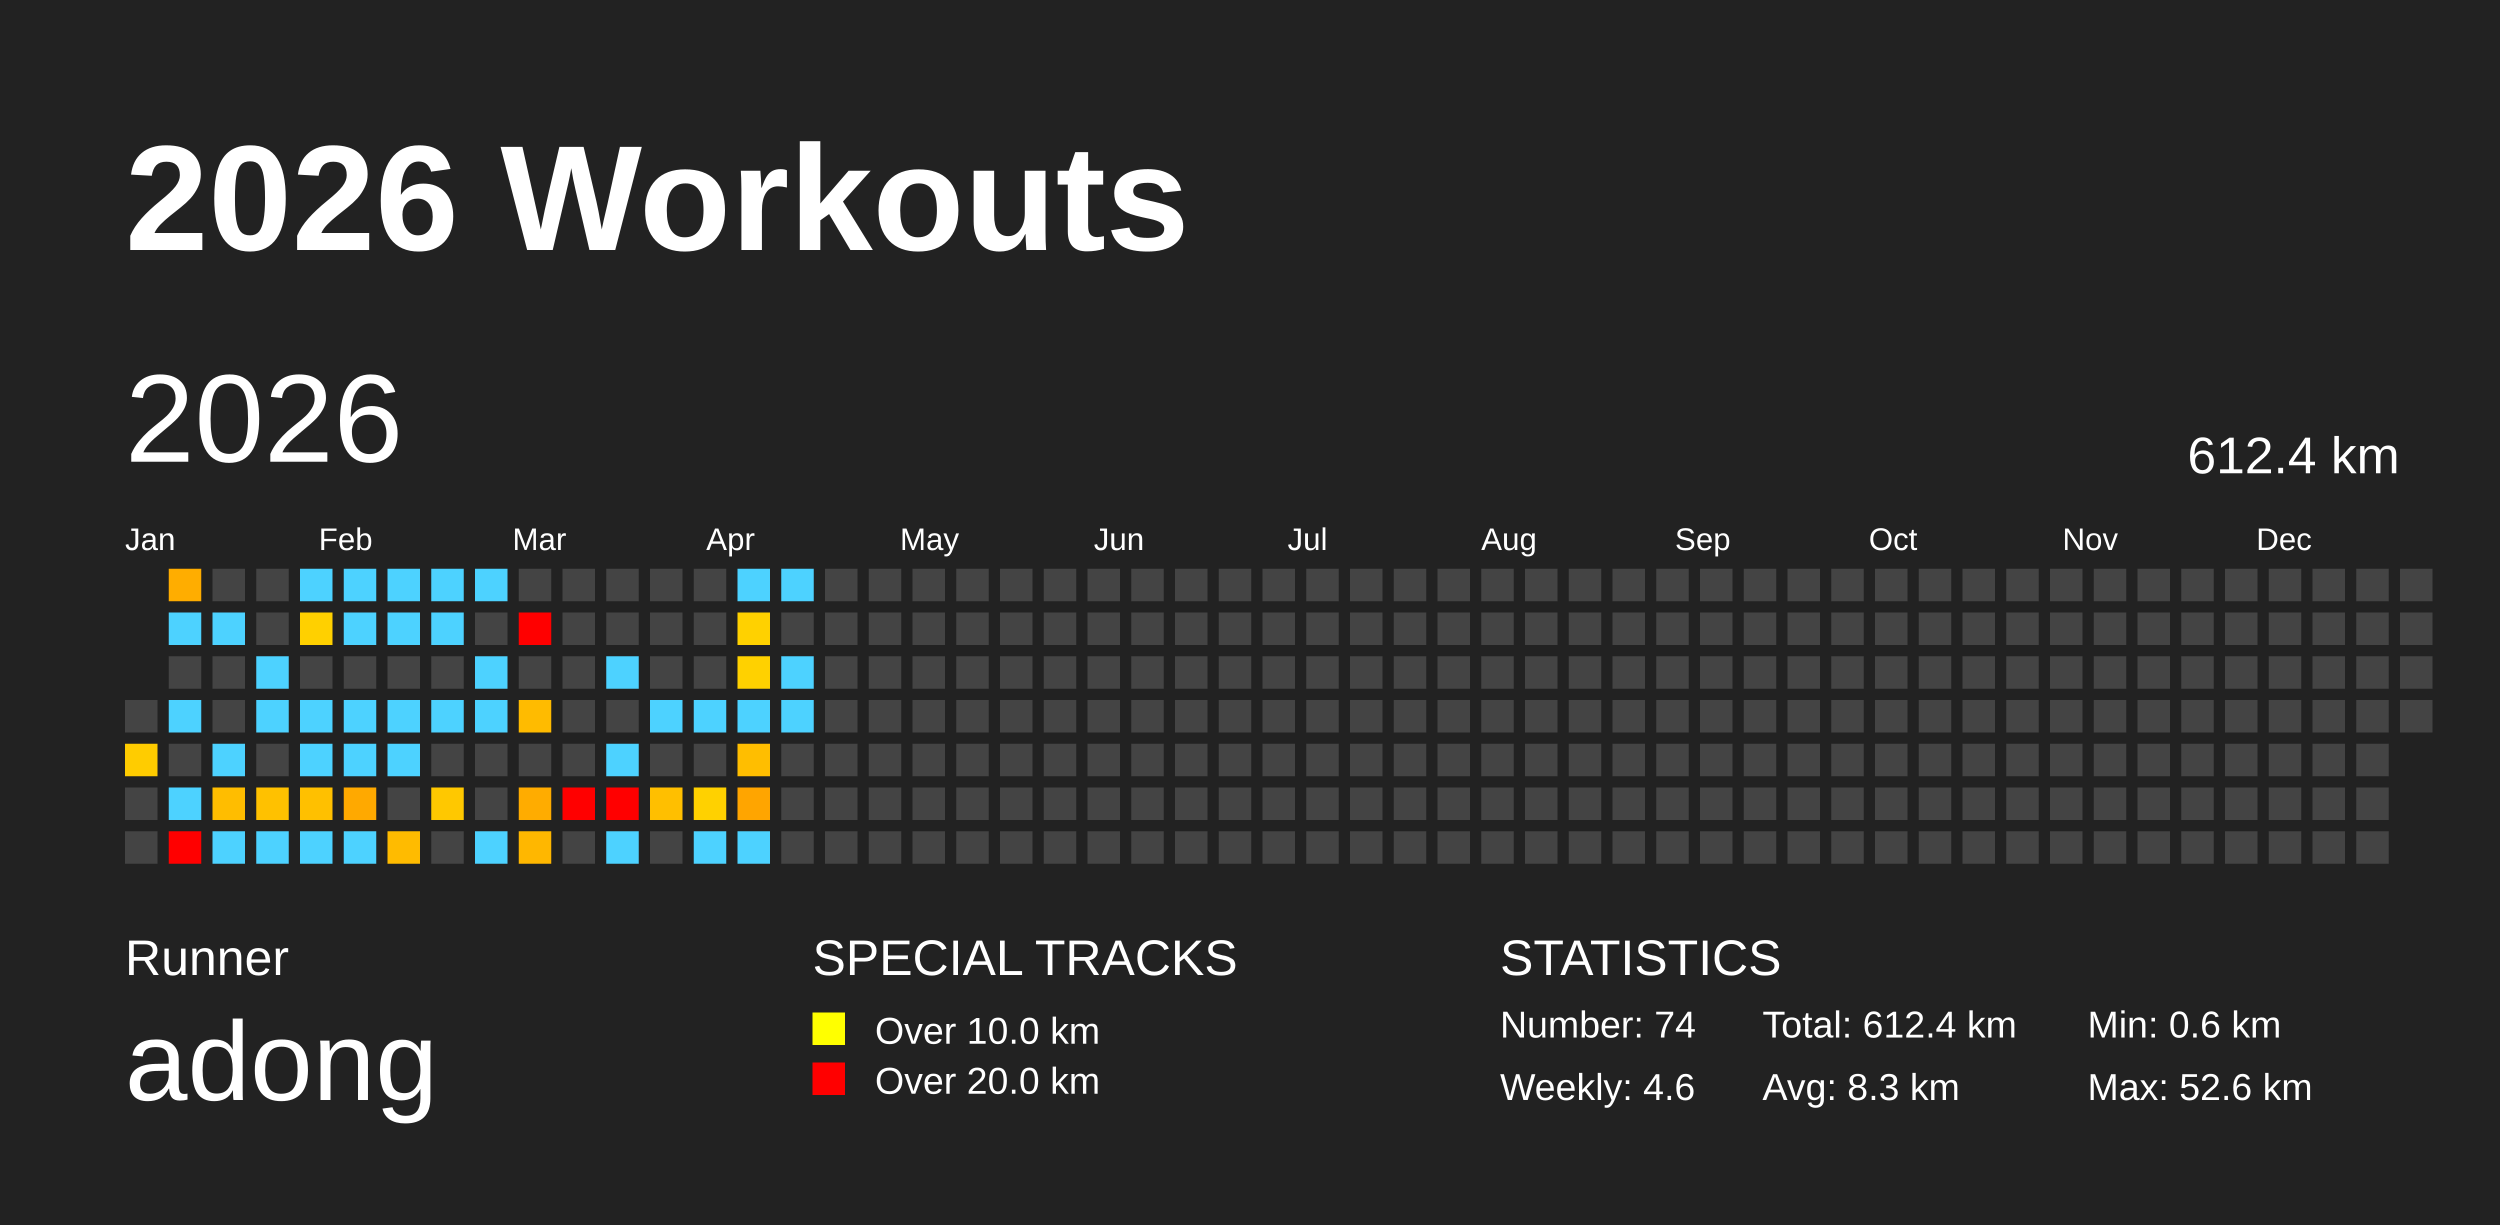
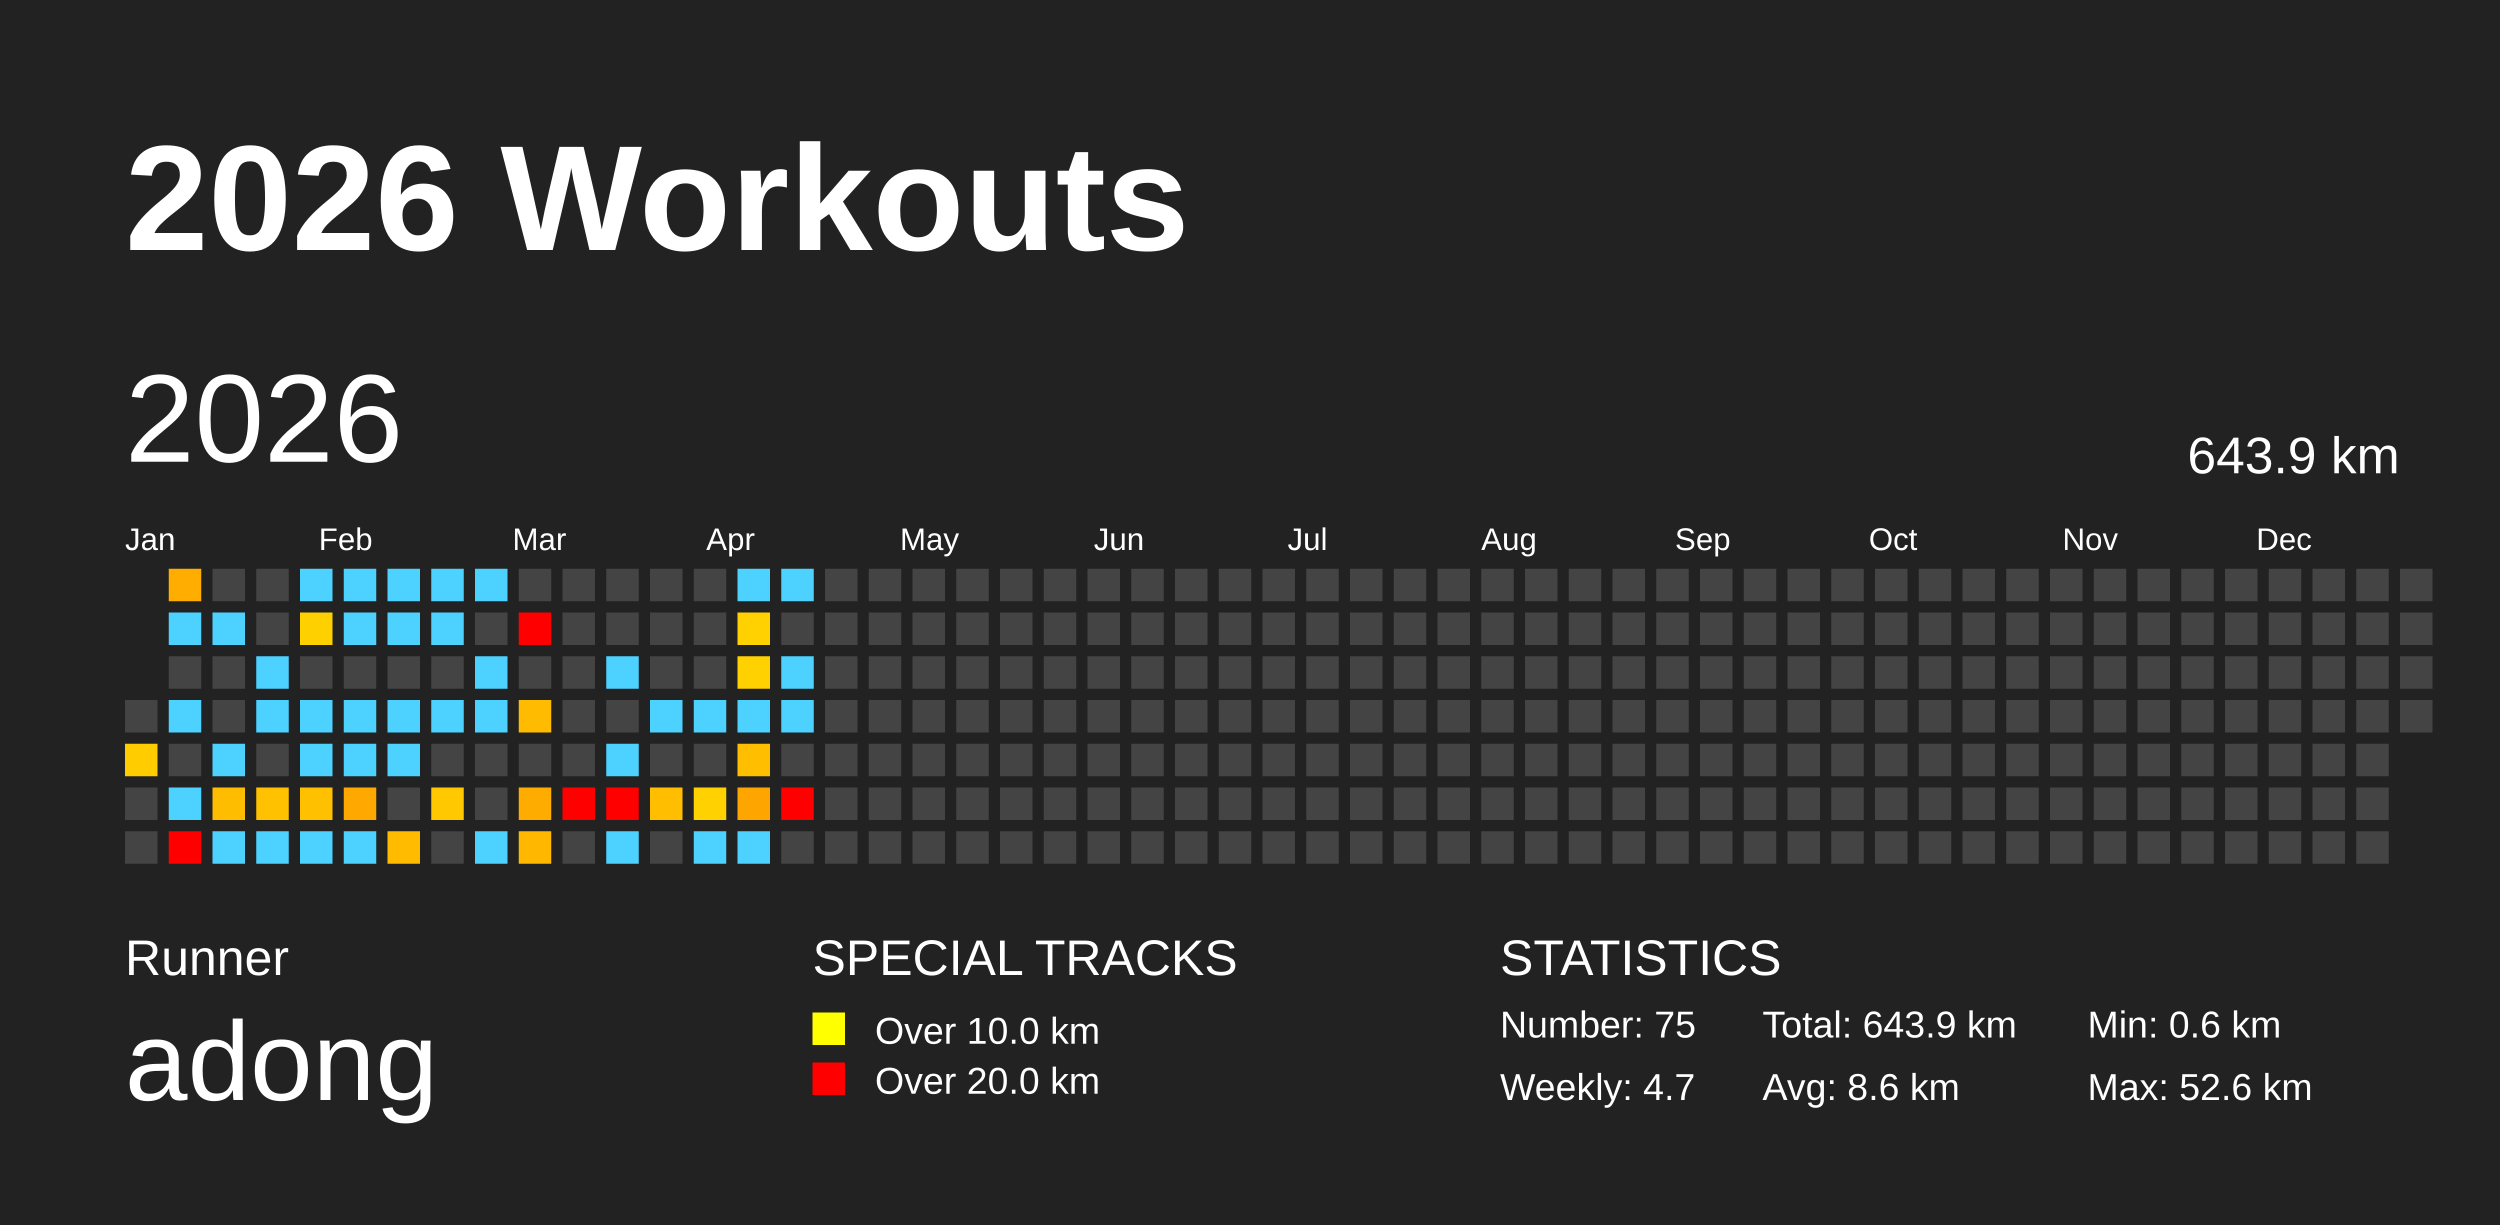
<svg xmlns="http://www.w3.org/2000/svg" baseProfile="full" height="98mm" version="1.1" viewBox="0,0,200,98" width="200mm">
  <defs />
  <rect fill="#222222" height="98" width="200" x="0" y="0" />
  <text fill="#FFFFFF" style="font-size:12px; font-family:Arial; font-weight:bold;" x="10" y="20">2026 Workouts</text>
  <text fill="#FFFFFF" style="font-size:4px; font-family:Arial" x="10" y="78">Runner</text>
  <text fill="#FFFFFF" style="font-size:9px; font-family:Arial" x="10" y="88">adong</text>
  <text fill="#FFFFFF" style="font-size:4px; font-family:Arial" x="65" y="78">SPECIAL TRACKS</text>
  <rect fill="yellow" height="2.6" width="2.6" x="65" y="81" />
  <text fill="#FFFFFF" style="font-size:3px; font-family:Arial" x="70" y="83.5">Over 10.0 km</text>
  <rect fill="red" height="2.6" width="2.6" x="65" y="85" />
  <text fill="#FFFFFF" style="font-size:3px; font-family:Arial" x="70" y="87.5">Over 20.0 km</text>
  <text fill="#FFFFFF" style="font-size:4px; font-family:Arial" x="120" y="78">STATISTICS</text>
-   <text fill="#FFFFFF" style="font-size:3px; font-family:Arial" x="120" y="83">Number: 74</text>
-   <text fill="#FFFFFF" style="font-size:3px; font-family:Arial" x="120" y="88">Weekly: 4.6</text>
-   <text fill="#FFFFFF" style="font-size:3px; font-family:Arial" x="141" y="83">Total: 612.4 km</text>
-   <text fill="#FFFFFF" style="font-size:3px; font-family:Arial" x="141" y="88">Avg: 8.3 km</text>
+   <text fill="#FFFFFF" style="font-size:3px; font-family:Arial" x="120" y="83">Number: 75</text>
+   <text fill="#FFFFFF" style="font-size:3px; font-family:Arial" x="120" y="88">Weekly: 4.7</text>
+   <text fill="#FFFFFF" style="font-size:3px; font-family:Arial" x="141" y="83">Total: 643.9 km</text>
+   <text fill="#FFFFFF" style="font-size:3px; font-family:Arial" x="141" y="88">Avg: 8.6 km</text>
  <text fill="#FFFFFF" style="font-size:3px; font-family:Arial" x="167" y="83">Min: 0.6 km</text>
  <text fill="#FFFFFF" style="font-size:3px; font-family:Arial" x="167" y="88">Max: 52.6 km</text>
  <text dominant-baseline="hanging" fill="#FFFFFF" style="font-size:10.0px; font-family:Arial;" x="10" y="30">2026</text>
-   <text dominant-baseline="hanging" fill="#FFFFFF" style="font-size:4.125px; font-family:Arial;" x="175" y="35">612.4 km</text>
+   <text dominant-baseline="hanging" fill="#FFFFFF" style="font-size:4.125px; font-family:Arial;" x="175" y="35">643.9 km</text>
  <text fill="#FFFFFF" style="font-size:2.5px; font-family:Arial" x="10.0" y="44">Jan</text>
  <text fill="#FFFFFF" style="font-size:2.5px; font-family:Arial" x="25.5" y="44">Feb</text>
  <text fill="#FFFFFF" style="font-size:2.5px; font-family:Arial" x="41.0" y="44">Mar</text>
  <text fill="#FFFFFF" style="font-size:2.5px; font-family:Arial" x="56.5" y="44">Apr</text>
  <text fill="#FFFFFF" style="font-size:2.5px; font-family:Arial" x="72.0" y="44">May</text>
  <text fill="#FFFFFF" style="font-size:2.5px; font-family:Arial" x="87.5" y="44">Jun</text>
  <text fill="#FFFFFF" style="font-size:2.5px; font-family:Arial" x="103.0" y="44">Jul</text>
  <text fill="#FFFFFF" style="font-size:2.5px; font-family:Arial" x="118.5" y="44">Aug</text>
  <text fill="#FFFFFF" style="font-size:2.5px; font-family:Arial" x="134.0" y="44">Sep</text>
  <text fill="#FFFFFF" style="font-size:2.5px; font-family:Arial" x="149.5" y="44">Oct</text>
  <text fill="#FFFFFF" style="font-size:2.5px; font-family:Arial" x="165.0" y="44">Nov</text>
  <text fill="#FFFFFF" style="font-size:2.5px; font-family:Arial" x="180.5" y="44">Dec</text>
  <rect fill="#444444" height="2.6" width="2.6" x="10.0" y="56.0" />
  <rect fill="#ffcc00" height="2.6" width="2.6" x="10.0" y="59.5" />
  <rect fill="#444444" height="2.6" width="2.6" x="10.0" y="63.0" />
  <rect fill="#444444" height="2.6" width="2.6" x="10.0" y="66.5" />
  <rect fill="#ffad00" height="2.6" width="2.6" x="13.5" y="45.5" />
  <rect fill="#4dd2ff" height="2.6" width="2.6" x="13.5" y="49.0" />
  <rect fill="#444444" height="2.6" width="2.6" x="13.5" y="52.5" />
  <rect fill="#4dd2ff" height="2.6" width="2.6" x="13.5" y="56.0" />
  <rect fill="#444444" height="2.6" width="2.6" x="13.5" y="59.5" />
  <rect fill="#4dd2ff" height="2.6" width="2.6" x="13.5" y="63.0" />
  <rect fill="red" height="2.6" width="2.6" x="13.5" y="66.5" />
  <rect fill="#444444" height="2.6" width="2.6" x="17.0" y="45.5" />
  <rect fill="#4dd2ff" height="2.6" width="2.6" x="17.0" y="49.0" />
  <rect fill="#444444" height="2.6" width="2.6" x="17.0" y="52.5" />
  <rect fill="#444444" height="2.6" width="2.6" x="17.0" y="56.0" />
  <rect fill="#4dd2ff" height="2.6" width="2.6" x="17.0" y="59.5" />
  <rect fill="#ffbd00" height="2.6" width="2.6" x="17.0" y="63.0" />
  <rect fill="#4dd2ff" height="2.6" width="2.6" x="17.0" y="66.5" />
  <rect fill="#444444" height="2.6" width="2.6" x="20.5" y="45.5" />
  <rect fill="#444444" height="2.6" width="2.6" x="20.5" y="49.0" />
  <rect fill="#4dd2ff" height="2.6" width="2.6" x="20.5" y="52.5" />
  <rect fill="#4dd2ff" height="2.6" width="2.6" x="20.5" y="56.0" />
  <rect fill="#444444" height="2.6" width="2.6" x="20.5" y="59.5" />
  <rect fill="#ffc100" height="2.6" width="2.6" x="20.5" y="63.0" />
  <rect fill="#4dd2ff" height="2.6" width="2.6" x="20.5" y="66.5" />
  <rect fill="#4dd2ff" height="2.6" width="2.6" x="24.0" y="45.5" />
  <rect fill="#ffd000" height="2.6" width="2.6" x="24.0" y="49.0" />
  <rect fill="#444444" height="2.6" width="2.6" x="24.0" y="52.5" />
  <rect fill="#4dd2ff" height="2.6" width="2.6" x="24.0" y="56.0" />
  <rect fill="#4dd2ff" height="2.6" width="2.6" x="24.0" y="59.5" />
  <rect fill="#ffc000" height="2.6" width="2.6" x="24.0" y="63.0" />
  <rect fill="#4dd2ff" height="2.6" width="2.6" x="24.0" y="66.5" />
  <rect fill="#4dd2ff" height="2.6" width="2.6" x="27.5" y="45.5" />
  <rect fill="#4dd2ff" height="2.6" width="2.6" x="27.5" y="49.0" />
  <rect fill="#444444" height="2.6" width="2.6" x="27.5" y="52.5" />
  <rect fill="#4dd2ff" height="2.6" width="2.6" x="27.5" y="56.0" />
  <rect fill="#4dd2ff" height="2.6" width="2.6" x="27.5" y="59.5" />
  <rect fill="#ffa900" height="2.6" width="2.6" x="27.5" y="63.0" />
  <rect fill="#4dd2ff" height="2.6" width="2.6" x="27.5" y="66.5" />
  <rect fill="#4dd2ff" height="2.6" width="2.6" x="31.0" y="45.5" />
  <rect fill="#4dd2ff" height="2.6" width="2.6" x="31.0" y="49.0" />
  <rect fill="#444444" height="2.6" width="2.6" x="31.0" y="52.5" />
  <rect fill="#4dd2ff" height="2.6" width="2.6" x="31.0" y="56.0" />
  <rect fill="#4dd2ff" height="2.6" width="2.6" x="31.0" y="59.5" />
  <rect fill="#444444" height="2.6" width="2.6" x="31.0" y="63.0" />
  <rect fill="#ffbb00" height="2.6" width="2.6" x="31.0" y="66.5" />
  <rect fill="#4dd2ff" height="2.6" width="2.6" x="34.5" y="45.5" />
  <rect fill="#4dd2ff" height="2.6" width="2.6" x="34.5" y="49.0" />
  <rect fill="#444444" height="2.6" width="2.6" x="34.5" y="52.5" />
  <rect fill="#4dd2ff" height="2.6" width="2.6" x="34.5" y="56.0" />
  <rect fill="#444444" height="2.6" width="2.6" x="34.5" y="59.5" />
  <rect fill="#ffc800" height="2.6" width="2.6" x="34.5" y="63.0" />
  <rect fill="#444444" height="2.6" width="2.6" x="34.5" y="66.5" />
  <rect fill="#4dd2ff" height="2.6" width="2.6" x="38.0" y="45.5" />
  <rect fill="#444444" height="2.6" width="2.6" x="38.0" y="49.0" />
  <rect fill="#4dd2ff" height="2.6" width="2.6" x="38.0" y="52.5" />
  <rect fill="#4dd2ff" height="2.6" width="2.6" x="38.0" y="56.0" />
  <rect fill="#444444" height="2.6" width="2.6" x="38.0" y="59.5" />
  <rect fill="#444444" height="2.6" width="2.6" x="38.0" y="63.0" />
  <rect fill="#4dd2ff" height="2.6" width="2.6" x="38.0" y="66.5" />
  <rect fill="#444444" height="2.6" width="2.6" x="41.5" y="45.5" />
  <rect fill="red" height="2.6" width="2.6" x="41.5" y="49.0" />
  <rect fill="#444444" height="2.6" width="2.6" x="41.5" y="52.5" />
  <rect fill="#ffbb00" height="2.6" width="2.6" x="41.5" y="56.0" />
  <rect fill="#444444" height="2.6" width="2.6" x="41.5" y="59.5" />
  <rect fill="#ffac00" height="2.6" width="2.6" x="41.5" y="63.0" />
  <rect fill="#ffb700" height="2.6" width="2.6" x="41.5" y="66.5" />
  <rect fill="#444444" height="2.6" width="2.6" x="45.0" y="45.5" />
  <rect fill="#444444" height="2.6" width="2.6" x="45.0" y="49.0" />
  <rect fill="#444444" height="2.6" width="2.6" x="45.0" y="52.5" />
  <rect fill="#444444" height="2.6" width="2.6" x="45.0" y="56.0" />
  <rect fill="#444444" height="2.6" width="2.6" x="45.0" y="59.5" />
  <rect fill="red" height="2.6" width="2.6" x="45.0" y="63.0" />
  <rect fill="#444444" height="2.6" width="2.6" x="45.0" y="66.5" />
  <rect fill="#444444" height="2.6" width="2.6" x="48.5" y="45.5" />
  <rect fill="#444444" height="2.6" width="2.6" x="48.5" y="49.0" />
  <rect fill="#4dd2ff" height="2.6" width="2.6" x="48.5" y="52.5" />
  <rect fill="#444444" height="2.6" width="2.6" x="48.5" y="56.0" />
  <rect fill="#4dd2ff" height="2.6" width="2.6" x="48.5" y="59.5" />
  <rect fill="red" height="2.6" width="2.6" x="48.5" y="63.0" />
  <rect fill="#4dd2ff" height="2.6" width="2.6" x="48.5" y="66.5" />
  <rect fill="#444444" height="2.6" width="2.6" x="52.0" y="45.5" />
  <rect fill="#444444" height="2.6" width="2.6" x="52.0" y="49.0" />
  <rect fill="#444444" height="2.6" width="2.6" x="52.0" y="52.5" />
  <rect fill="#4dd2ff" height="2.6" width="2.6" x="52.0" y="56.0" />
  <rect fill="#444444" height="2.6" width="2.6" x="52.0" y="59.5" />
  <rect fill="#ffbf00" height="2.6" width="2.6" x="52.0" y="63.0" />
  <rect fill="#444444" height="2.6" width="2.6" x="52.0" y="66.5" />
  <rect fill="#444444" height="2.6" width="2.6" x="55.5" y="45.5" />
  <rect fill="#444444" height="2.6" width="2.6" x="55.5" y="49.0" />
  <rect fill="#444444" height="2.6" width="2.6" x="55.5" y="52.5" />
  <rect fill="#4dd2ff" height="2.6" width="2.6" x="55.5" y="56.0" />
  <rect fill="#444444" height="2.6" width="2.6" x="55.5" y="59.5" />
  <rect fill="#ffd100" height="2.6" width="2.6" x="55.5" y="63.0" />
  <rect fill="#4dd2ff" height="2.6" width="2.6" x="55.5" y="66.5" />
  <rect fill="#4dd2ff" height="2.6" width="2.6" x="59.0" y="45.5" />
  <rect fill="#ffd100" height="2.6" width="2.6" x="59.0" y="49.0" />
  <rect fill="#ffd100" height="2.6" width="2.6" x="59.0" y="52.5" />
  <rect fill="#4dd2ff" height="2.6" width="2.6" x="59.0" y="56.0" />
  <rect fill="#ffbe00" height="2.6" width="2.6" x="59.0" y="59.5" />
  <rect fill="#ffa500" height="2.6" width="2.6" x="59.0" y="63.0" />
  <rect fill="#4dd2ff" height="2.6" width="2.6" x="59.0" y="66.5" />
  <rect fill="#4dd2ff" height="2.6" width="2.6" x="62.5" y="45.5" />
  <rect fill="#444444" height="2.6" width="2.6" x="62.5" y="49.0" />
  <rect fill="#4dd2ff" height="2.6" width="2.6" x="62.5" y="52.5" />
  <rect fill="#4dd2ff" height="2.6" width="2.6" x="62.5" y="56.0" />
  <rect fill="#444444" height="2.6" width="2.6" x="62.5" y="59.5" />
-   <rect fill="#444444" height="2.6" width="2.6" x="62.5" y="63.0" />
+   <rect fill="red" height="2.6" width="2.6" x="62.5" y="63.0" />
  <rect fill="#444444" height="2.6" width="2.6" x="62.5" y="66.5" />
  <rect fill="#444444" height="2.6" width="2.6" x="66.0" y="45.5" />
  <rect fill="#444444" height="2.6" width="2.6" x="66.0" y="49.0" />
  <rect fill="#444444" height="2.6" width="2.6" x="66.0" y="52.5" />
  <rect fill="#444444" height="2.6" width="2.6" x="66.0" y="56.0" />
  <rect fill="#444444" height="2.6" width="2.6" x="66.0" y="59.5" />
  <rect fill="#444444" height="2.6" width="2.6" x="66.0" y="63.0" />
  <rect fill="#444444" height="2.6" width="2.6" x="66.0" y="66.5" />
  <rect fill="#444444" height="2.6" width="2.6" x="69.5" y="45.5" />
  <rect fill="#444444" height="2.6" width="2.6" x="69.5" y="49.0" />
  <rect fill="#444444" height="2.6" width="2.6" x="69.5" y="52.5" />
  <rect fill="#444444" height="2.6" width="2.6" x="69.5" y="56.0" />
  <rect fill="#444444" height="2.6" width="2.6" x="69.5" y="59.5" />
  <rect fill="#444444" height="2.6" width="2.6" x="69.5" y="63.0" />
  <rect fill="#444444" height="2.6" width="2.6" x="69.5" y="66.5" />
  <rect fill="#444444" height="2.6" width="2.6" x="73.0" y="45.5" />
  <rect fill="#444444" height="2.6" width="2.6" x="73.0" y="49.0" />
  <rect fill="#444444" height="2.6" width="2.6" x="73.0" y="52.5" />
  <rect fill="#444444" height="2.6" width="2.6" x="73.0" y="56.0" />
  <rect fill="#444444" height="2.6" width="2.6" x="73.0" y="59.5" />
  <rect fill="#444444" height="2.6" width="2.6" x="73.0" y="63.0" />
  <rect fill="#444444" height="2.6" width="2.6" x="73.0" y="66.5" />
  <rect fill="#444444" height="2.6" width="2.6" x="76.5" y="45.5" />
  <rect fill="#444444" height="2.6" width="2.6" x="76.5" y="49.0" />
  <rect fill="#444444" height="2.6" width="2.6" x="76.5" y="52.5" />
  <rect fill="#444444" height="2.6" width="2.6" x="76.5" y="56.0" />
  <rect fill="#444444" height="2.6" width="2.6" x="76.5" y="59.5" />
  <rect fill="#444444" height="2.6" width="2.6" x="76.5" y="63.0" />
  <rect fill="#444444" height="2.6" width="2.6" x="76.5" y="66.5" />
  <rect fill="#444444" height="2.6" width="2.6" x="80.0" y="45.5" />
  <rect fill="#444444" height="2.6" width="2.6" x="80.0" y="49.0" />
  <rect fill="#444444" height="2.6" width="2.6" x="80.0" y="52.5" />
  <rect fill="#444444" height="2.6" width="2.6" x="80.0" y="56.0" />
  <rect fill="#444444" height="2.6" width="2.6" x="80.0" y="59.5" />
  <rect fill="#444444" height="2.6" width="2.6" x="80.0" y="63.0" />
  <rect fill="#444444" height="2.6" width="2.6" x="80.0" y="66.5" />
  <rect fill="#444444" height="2.6" width="2.6" x="83.5" y="45.5" />
  <rect fill="#444444" height="2.6" width="2.6" x="83.5" y="49.0" />
  <rect fill="#444444" height="2.6" width="2.6" x="83.5" y="52.5" />
  <rect fill="#444444" height="2.6" width="2.6" x="83.5" y="56.0" />
  <rect fill="#444444" height="2.6" width="2.6" x="83.5" y="59.5" />
  <rect fill="#444444" height="2.6" width="2.6" x="83.5" y="63.0" />
  <rect fill="#444444" height="2.6" width="2.6" x="83.5" y="66.5" />
  <rect fill="#444444" height="2.6" width="2.6" x="87.0" y="45.5" />
  <rect fill="#444444" height="2.6" width="2.6" x="87.0" y="49.0" />
  <rect fill="#444444" height="2.6" width="2.6" x="87.0" y="52.5" />
  <rect fill="#444444" height="2.6" width="2.6" x="87.0" y="56.0" />
  <rect fill="#444444" height="2.6" width="2.6" x="87.0" y="59.5" />
  <rect fill="#444444" height="2.6" width="2.6" x="87.0" y="63.0" />
  <rect fill="#444444" height="2.6" width="2.6" x="87.0" y="66.5" />
  <rect fill="#444444" height="2.6" width="2.6" x="90.5" y="45.5" />
  <rect fill="#444444" height="2.6" width="2.6" x="90.5" y="49.0" />
  <rect fill="#444444" height="2.6" width="2.6" x="90.5" y="52.5" />
  <rect fill="#444444" height="2.6" width="2.6" x="90.5" y="56.0" />
  <rect fill="#444444" height="2.6" width="2.6" x="90.5" y="59.5" />
  <rect fill="#444444" height="2.6" width="2.6" x="90.5" y="63.0" />
  <rect fill="#444444" height="2.6" width="2.6" x="90.5" y="66.5" />
  <rect fill="#444444" height="2.6" width="2.6" x="94.0" y="45.5" />
  <rect fill="#444444" height="2.6" width="2.6" x="94.0" y="49.0" />
  <rect fill="#444444" height="2.6" width="2.6" x="94.0" y="52.5" />
  <rect fill="#444444" height="2.6" width="2.6" x="94.0" y="56.0" />
  <rect fill="#444444" height="2.6" width="2.6" x="94.0" y="59.5" />
  <rect fill="#444444" height="2.6" width="2.6" x="94.0" y="63.0" />
  <rect fill="#444444" height="2.6" width="2.6" x="94.0" y="66.5" />
  <rect fill="#444444" height="2.6" width="2.6" x="97.5" y="45.5" />
  <rect fill="#444444" height="2.6" width="2.6" x="97.5" y="49.0" />
  <rect fill="#444444" height="2.6" width="2.6" x="97.5" y="52.5" />
  <rect fill="#444444" height="2.6" width="2.6" x="97.5" y="56.0" />
  <rect fill="#444444" height="2.6" width="2.6" x="97.5" y="59.5" />
  <rect fill="#444444" height="2.6" width="2.6" x="97.5" y="63.0" />
  <rect fill="#444444" height="2.6" width="2.6" x="97.5" y="66.5" />
  <rect fill="#444444" height="2.6" width="2.6" x="101.0" y="45.5" />
  <rect fill="#444444" height="2.6" width="2.6" x="101.0" y="49.0" />
  <rect fill="#444444" height="2.6" width="2.6" x="101.0" y="52.5" />
  <rect fill="#444444" height="2.6" width="2.6" x="101.0" y="56.0" />
  <rect fill="#444444" height="2.6" width="2.6" x="101.0" y="59.5" />
  <rect fill="#444444" height="2.6" width="2.6" x="101.0" y="63.0" />
  <rect fill="#444444" height="2.6" width="2.6" x="101.0" y="66.5" />
  <rect fill="#444444" height="2.6" width="2.6" x="104.5" y="45.5" />
  <rect fill="#444444" height="2.6" width="2.6" x="104.5" y="49.0" />
  <rect fill="#444444" height="2.6" width="2.6" x="104.5" y="52.5" />
  <rect fill="#444444" height="2.6" width="2.6" x="104.5" y="56.0" />
  <rect fill="#444444" height="2.6" width="2.6" x="104.5" y="59.5" />
  <rect fill="#444444" height="2.6" width="2.6" x="104.5" y="63.0" />
  <rect fill="#444444" height="2.6" width="2.6" x="104.5" y="66.5" />
  <rect fill="#444444" height="2.6" width="2.6" x="108.0" y="45.5" />
  <rect fill="#444444" height="2.6" width="2.6" x="108.0" y="49.0" />
  <rect fill="#444444" height="2.6" width="2.6" x="108.0" y="52.5" />
  <rect fill="#444444" height="2.6" width="2.6" x="108.0" y="56.0" />
  <rect fill="#444444" height="2.6" width="2.6" x="108.0" y="59.5" />
  <rect fill="#444444" height="2.6" width="2.6" x="108.0" y="63.0" />
  <rect fill="#444444" height="2.6" width="2.6" x="108.0" y="66.5" />
  <rect fill="#444444" height="2.6" width="2.6" x="111.5" y="45.5" />
  <rect fill="#444444" height="2.6" width="2.6" x="111.5" y="49.0" />
  <rect fill="#444444" height="2.6" width="2.6" x="111.5" y="52.5" />
  <rect fill="#444444" height="2.6" width="2.6" x="111.5" y="56.0" />
  <rect fill="#444444" height="2.6" width="2.6" x="111.5" y="59.5" />
  <rect fill="#444444" height="2.6" width="2.6" x="111.5" y="63.0" />
  <rect fill="#444444" height="2.6" width="2.6" x="111.5" y="66.5" />
  <rect fill="#444444" height="2.6" width="2.6" x="115.0" y="45.5" />
  <rect fill="#444444" height="2.6" width="2.6" x="115.0" y="49.0" />
  <rect fill="#444444" height="2.6" width="2.6" x="115.0" y="52.5" />
  <rect fill="#444444" height="2.6" width="2.6" x="115.0" y="56.0" />
  <rect fill="#444444" height="2.6" width="2.6" x="115.0" y="59.5" />
  <rect fill="#444444" height="2.6" width="2.6" x="115.0" y="63.0" />
  <rect fill="#444444" height="2.6" width="2.6" x="115.0" y="66.5" />
  <rect fill="#444444" height="2.6" width="2.6" x="118.5" y="45.5" />
  <rect fill="#444444" height="2.6" width="2.6" x="118.5" y="49.0" />
  <rect fill="#444444" height="2.6" width="2.6" x="118.5" y="52.5" />
  <rect fill="#444444" height="2.6" width="2.6" x="118.5" y="56.0" />
  <rect fill="#444444" height="2.6" width="2.6" x="118.5" y="59.5" />
  <rect fill="#444444" height="2.6" width="2.6" x="118.5" y="63.0" />
  <rect fill="#444444" height="2.6" width="2.6" x="118.5" y="66.5" />
  <rect fill="#444444" height="2.6" width="2.6" x="122.0" y="45.5" />
  <rect fill="#444444" height="2.6" width="2.6" x="122.0" y="49.0" />
  <rect fill="#444444" height="2.6" width="2.6" x="122.0" y="52.5" />
  <rect fill="#444444" height="2.6" width="2.6" x="122.0" y="56.0" />
  <rect fill="#444444" height="2.6" width="2.6" x="122.0" y="59.5" />
  <rect fill="#444444" height="2.6" width="2.6" x="122.0" y="63.0" />
  <rect fill="#444444" height="2.6" width="2.6" x="122.0" y="66.5" />
  <rect fill="#444444" height="2.6" width="2.6" x="125.5" y="45.5" />
  <rect fill="#444444" height="2.6" width="2.6" x="125.5" y="49.0" />
  <rect fill="#444444" height="2.6" width="2.6" x="125.5" y="52.5" />
  <rect fill="#444444" height="2.6" width="2.6" x="125.5" y="56.0" />
  <rect fill="#444444" height="2.6" width="2.6" x="125.5" y="59.5" />
  <rect fill="#444444" height="2.6" width="2.6" x="125.5" y="63.0" />
  <rect fill="#444444" height="2.6" width="2.6" x="125.5" y="66.5" />
  <rect fill="#444444" height="2.6" width="2.6" x="129.0" y="45.5" />
  <rect fill="#444444" height="2.6" width="2.6" x="129.0" y="49.0" />
  <rect fill="#444444" height="2.6" width="2.6" x="129.0" y="52.5" />
  <rect fill="#444444" height="2.6" width="2.6" x="129.0" y="56.0" />
  <rect fill="#444444" height="2.6" width="2.6" x="129.0" y="59.5" />
  <rect fill="#444444" height="2.6" width="2.6" x="129.0" y="63.0" />
  <rect fill="#444444" height="2.6" width="2.6" x="129.0" y="66.5" />
  <rect fill="#444444" height="2.6" width="2.6" x="132.5" y="45.5" />
  <rect fill="#444444" height="2.6" width="2.6" x="132.5" y="49.0" />
  <rect fill="#444444" height="2.6" width="2.6" x="132.5" y="52.5" />
  <rect fill="#444444" height="2.6" width="2.6" x="132.5" y="56.0" />
  <rect fill="#444444" height="2.6" width="2.6" x="132.5" y="59.5" />
  <rect fill="#444444" height="2.6" width="2.6" x="132.5" y="63.0" />
  <rect fill="#444444" height="2.6" width="2.6" x="132.5" y="66.5" />
  <rect fill="#444444" height="2.6" width="2.6" x="136.0" y="45.5" />
  <rect fill="#444444" height="2.6" width="2.6" x="136.0" y="49.0" />
  <rect fill="#444444" height="2.6" width="2.6" x="136.0" y="52.5" />
  <rect fill="#444444" height="2.6" width="2.6" x="136.0" y="56.0" />
  <rect fill="#444444" height="2.6" width="2.6" x="136.0" y="59.5" />
  <rect fill="#444444" height="2.6" width="2.6" x="136.0" y="63.0" />
  <rect fill="#444444" height="2.6" width="2.6" x="136.0" y="66.5" />
  <rect fill="#444444" height="2.6" width="2.6" x="139.5" y="45.5" />
  <rect fill="#444444" height="2.6" width="2.6" x="139.5" y="49.0" />
  <rect fill="#444444" height="2.6" width="2.6" x="139.5" y="52.5" />
  <rect fill="#444444" height="2.6" width="2.6" x="139.5" y="56.0" />
  <rect fill="#444444" height="2.6" width="2.6" x="139.5" y="59.5" />
  <rect fill="#444444" height="2.6" width="2.6" x="139.5" y="63.0" />
  <rect fill="#444444" height="2.6" width="2.6" x="139.5" y="66.5" />
  <rect fill="#444444" height="2.6" width="2.6" x="143.0" y="45.5" />
  <rect fill="#444444" height="2.6" width="2.6" x="143.0" y="49.0" />
  <rect fill="#444444" height="2.6" width="2.6" x="143.0" y="52.5" />
  <rect fill="#444444" height="2.6" width="2.6" x="143.0" y="56.0" />
  <rect fill="#444444" height="2.6" width="2.6" x="143.0" y="59.5" />
  <rect fill="#444444" height="2.6" width="2.6" x="143.0" y="63.0" />
  <rect fill="#444444" height="2.6" width="2.6" x="143.0" y="66.5" />
  <rect fill="#444444" height="2.6" width="2.6" x="146.5" y="45.5" />
  <rect fill="#444444" height="2.6" width="2.6" x="146.5" y="49.0" />
  <rect fill="#444444" height="2.6" width="2.6" x="146.5" y="52.5" />
  <rect fill="#444444" height="2.6" width="2.6" x="146.5" y="56.0" />
  <rect fill="#444444" height="2.6" width="2.6" x="146.5" y="59.5" />
  <rect fill="#444444" height="2.6" width="2.6" x="146.5" y="63.0" />
  <rect fill="#444444" height="2.6" width="2.6" x="146.5" y="66.5" />
  <rect fill="#444444" height="2.6" width="2.6" x="150.0" y="45.5" />
  <rect fill="#444444" height="2.6" width="2.6" x="150.0" y="49.0" />
  <rect fill="#444444" height="2.6" width="2.6" x="150.0" y="52.5" />
  <rect fill="#444444" height="2.6" width="2.6" x="150.0" y="56.0" />
  <rect fill="#444444" height="2.6" width="2.6" x="150.0" y="59.5" />
  <rect fill="#444444" height="2.6" width="2.6" x="150.0" y="63.0" />
  <rect fill="#444444" height="2.6" width="2.6" x="150.0" y="66.5" />
  <rect fill="#444444" height="2.6" width="2.6" x="153.5" y="45.5" />
  <rect fill="#444444" height="2.6" width="2.6" x="153.5" y="49.0" />
  <rect fill="#444444" height="2.6" width="2.6" x="153.5" y="52.5" />
  <rect fill="#444444" height="2.6" width="2.6" x="153.5" y="56.0" />
  <rect fill="#444444" height="2.6" width="2.6" x="153.5" y="59.5" />
  <rect fill="#444444" height="2.6" width="2.6" x="153.5" y="63.0" />
  <rect fill="#444444" height="2.6" width="2.6" x="153.5" y="66.5" />
  <rect fill="#444444" height="2.6" width="2.6" x="157.0" y="45.5" />
  <rect fill="#444444" height="2.6" width="2.6" x="157.0" y="49.0" />
  <rect fill="#444444" height="2.6" width="2.6" x="157.0" y="52.5" />
  <rect fill="#444444" height="2.6" width="2.6" x="157.0" y="56.0" />
  <rect fill="#444444" height="2.6" width="2.6" x="157.0" y="59.5" />
  <rect fill="#444444" height="2.6" width="2.6" x="157.0" y="63.0" />
  <rect fill="#444444" height="2.6" width="2.6" x="157.0" y="66.5" />
  <rect fill="#444444" height="2.6" width="2.6" x="160.5" y="45.5" />
  <rect fill="#444444" height="2.6" width="2.6" x="160.5" y="49.0" />
  <rect fill="#444444" height="2.6" width="2.6" x="160.5" y="52.5" />
  <rect fill="#444444" height="2.6" width="2.6" x="160.5" y="56.0" />
  <rect fill="#444444" height="2.6" width="2.6" x="160.5" y="59.5" />
  <rect fill="#444444" height="2.6" width="2.6" x="160.5" y="63.0" />
  <rect fill="#444444" height="2.6" width="2.6" x="160.5" y="66.5" />
  <rect fill="#444444" height="2.6" width="2.6" x="164.0" y="45.5" />
  <rect fill="#444444" height="2.6" width="2.6" x="164.0" y="49.0" />
  <rect fill="#444444" height="2.6" width="2.6" x="164.0" y="52.5" />
  <rect fill="#444444" height="2.6" width="2.6" x="164.0" y="56.0" />
  <rect fill="#444444" height="2.6" width="2.6" x="164.0" y="59.5" />
  <rect fill="#444444" height="2.6" width="2.6" x="164.0" y="63.0" />
  <rect fill="#444444" height="2.6" width="2.6" x="164.0" y="66.5" />
  <rect fill="#444444" height="2.6" width="2.6" x="167.5" y="45.5" />
  <rect fill="#444444" height="2.6" width="2.6" x="167.5" y="49.0" />
  <rect fill="#444444" height="2.6" width="2.6" x="167.5" y="52.5" />
  <rect fill="#444444" height="2.6" width="2.6" x="167.5" y="56.0" />
  <rect fill="#444444" height="2.6" width="2.6" x="167.5" y="59.5" />
  <rect fill="#444444" height="2.6" width="2.6" x="167.5" y="63.0" />
  <rect fill="#444444" height="2.6" width="2.6" x="167.5" y="66.5" />
  <rect fill="#444444" height="2.6" width="2.6" x="171.0" y="45.5" />
  <rect fill="#444444" height="2.6" width="2.6" x="171.0" y="49.0" />
  <rect fill="#444444" height="2.6" width="2.6" x="171.0" y="52.5" />
  <rect fill="#444444" height="2.6" width="2.6" x="171.0" y="56.0" />
  <rect fill="#444444" height="2.6" width="2.6" x="171.0" y="59.5" />
  <rect fill="#444444" height="2.6" width="2.6" x="171.0" y="63.0" />
  <rect fill="#444444" height="2.6" width="2.6" x="171.0" y="66.5" />
  <rect fill="#444444" height="2.6" width="2.6" x="174.5" y="45.5" />
  <rect fill="#444444" height="2.6" width="2.6" x="174.5" y="49.0" />
  <rect fill="#444444" height="2.6" width="2.6" x="174.5" y="52.5" />
  <rect fill="#444444" height="2.6" width="2.6" x="174.5" y="56.0" />
  <rect fill="#444444" height="2.6" width="2.6" x="174.5" y="59.5" />
  <rect fill="#444444" height="2.6" width="2.6" x="174.5" y="63.0" />
  <rect fill="#444444" height="2.6" width="2.6" x="174.5" y="66.5" />
  <rect fill="#444444" height="2.6" width="2.6" x="178.0" y="45.5" />
  <rect fill="#444444" height="2.6" width="2.6" x="178.0" y="49.0" />
  <rect fill="#444444" height="2.6" width="2.6" x="178.0" y="52.5" />
  <rect fill="#444444" height="2.6" width="2.6" x="178.0" y="56.0" />
  <rect fill="#444444" height="2.6" width="2.6" x="178.0" y="59.5" />
  <rect fill="#444444" height="2.6" width="2.6" x="178.0" y="63.0" />
  <rect fill="#444444" height="2.6" width="2.6" x="178.0" y="66.5" />
  <rect fill="#444444" height="2.6" width="2.6" x="181.5" y="45.5" />
  <rect fill="#444444" height="2.6" width="2.6" x="181.5" y="49.0" />
  <rect fill="#444444" height="2.6" width="2.6" x="181.5" y="52.5" />
  <rect fill="#444444" height="2.6" width="2.6" x="181.5" y="56.0" />
  <rect fill="#444444" height="2.6" width="2.6" x="181.5" y="59.5" />
  <rect fill="#444444" height="2.6" width="2.6" x="181.5" y="63.0" />
  <rect fill="#444444" height="2.6" width="2.6" x="181.5" y="66.5" />
  <rect fill="#444444" height="2.6" width="2.6" x="185.0" y="45.5" />
  <rect fill="#444444" height="2.6" width="2.6" x="185.0" y="49.0" />
  <rect fill="#444444" height="2.6" width="2.6" x="185.0" y="52.5" />
  <rect fill="#444444" height="2.6" width="2.6" x="185.0" y="56.0" />
  <rect fill="#444444" height="2.6" width="2.6" x="185.0" y="59.5" />
  <rect fill="#444444" height="2.6" width="2.6" x="185.0" y="63.0" />
  <rect fill="#444444" height="2.6" width="2.6" x="185.0" y="66.5" />
  <rect fill="#444444" height="2.6" width="2.6" x="188.5" y="45.5" />
  <rect fill="#444444" height="2.6" width="2.6" x="188.5" y="49.0" />
  <rect fill="#444444" height="2.6" width="2.6" x="188.5" y="52.5" />
  <rect fill="#444444" height="2.6" width="2.6" x="188.5" y="56.0" />
  <rect fill="#444444" height="2.6" width="2.6" x="188.5" y="59.5" />
  <rect fill="#444444" height="2.6" width="2.6" x="188.5" y="63.0" />
  <rect fill="#444444" height="2.6" width="2.6" x="188.5" y="66.5" />
  <rect fill="#444444" height="2.6" width="2.6" x="192.0" y="45.5" />
  <rect fill="#444444" height="2.6" width="2.6" x="192.0" y="49.0" />
  <rect fill="#444444" height="2.6" width="2.6" x="192.0" y="52.5" />
  <rect fill="#444444" height="2.6" width="2.6" x="192.0" y="56.0" />
</svg>
